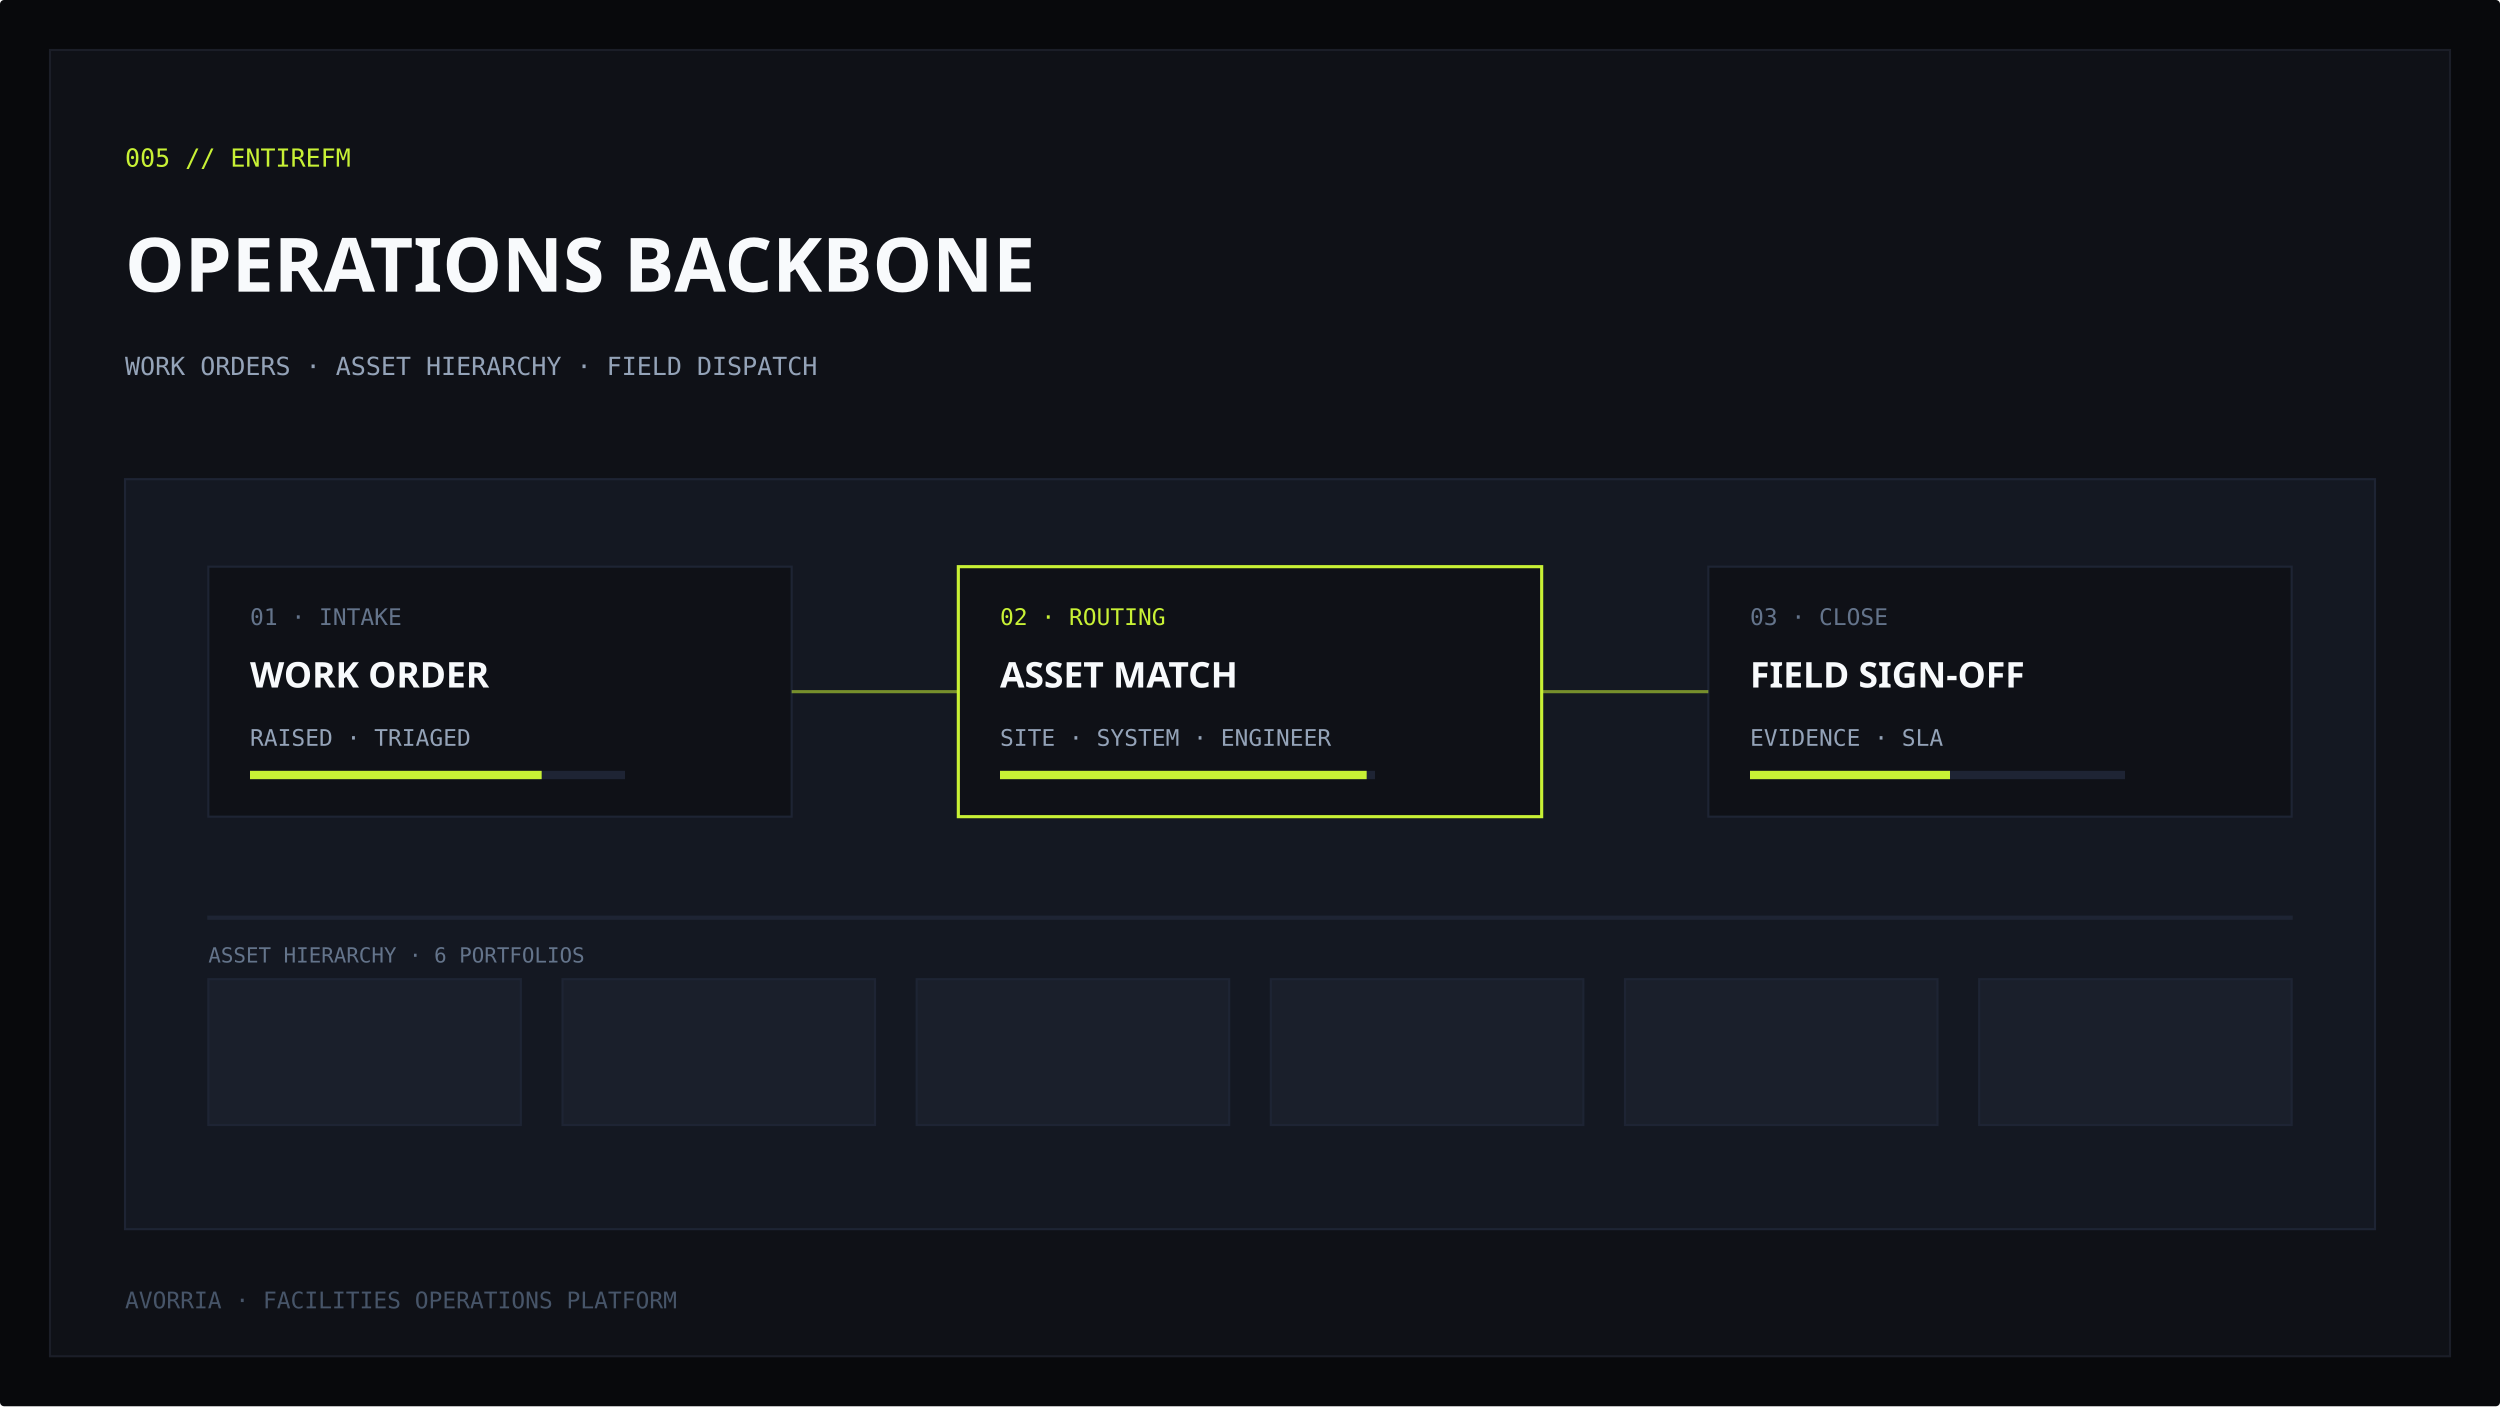
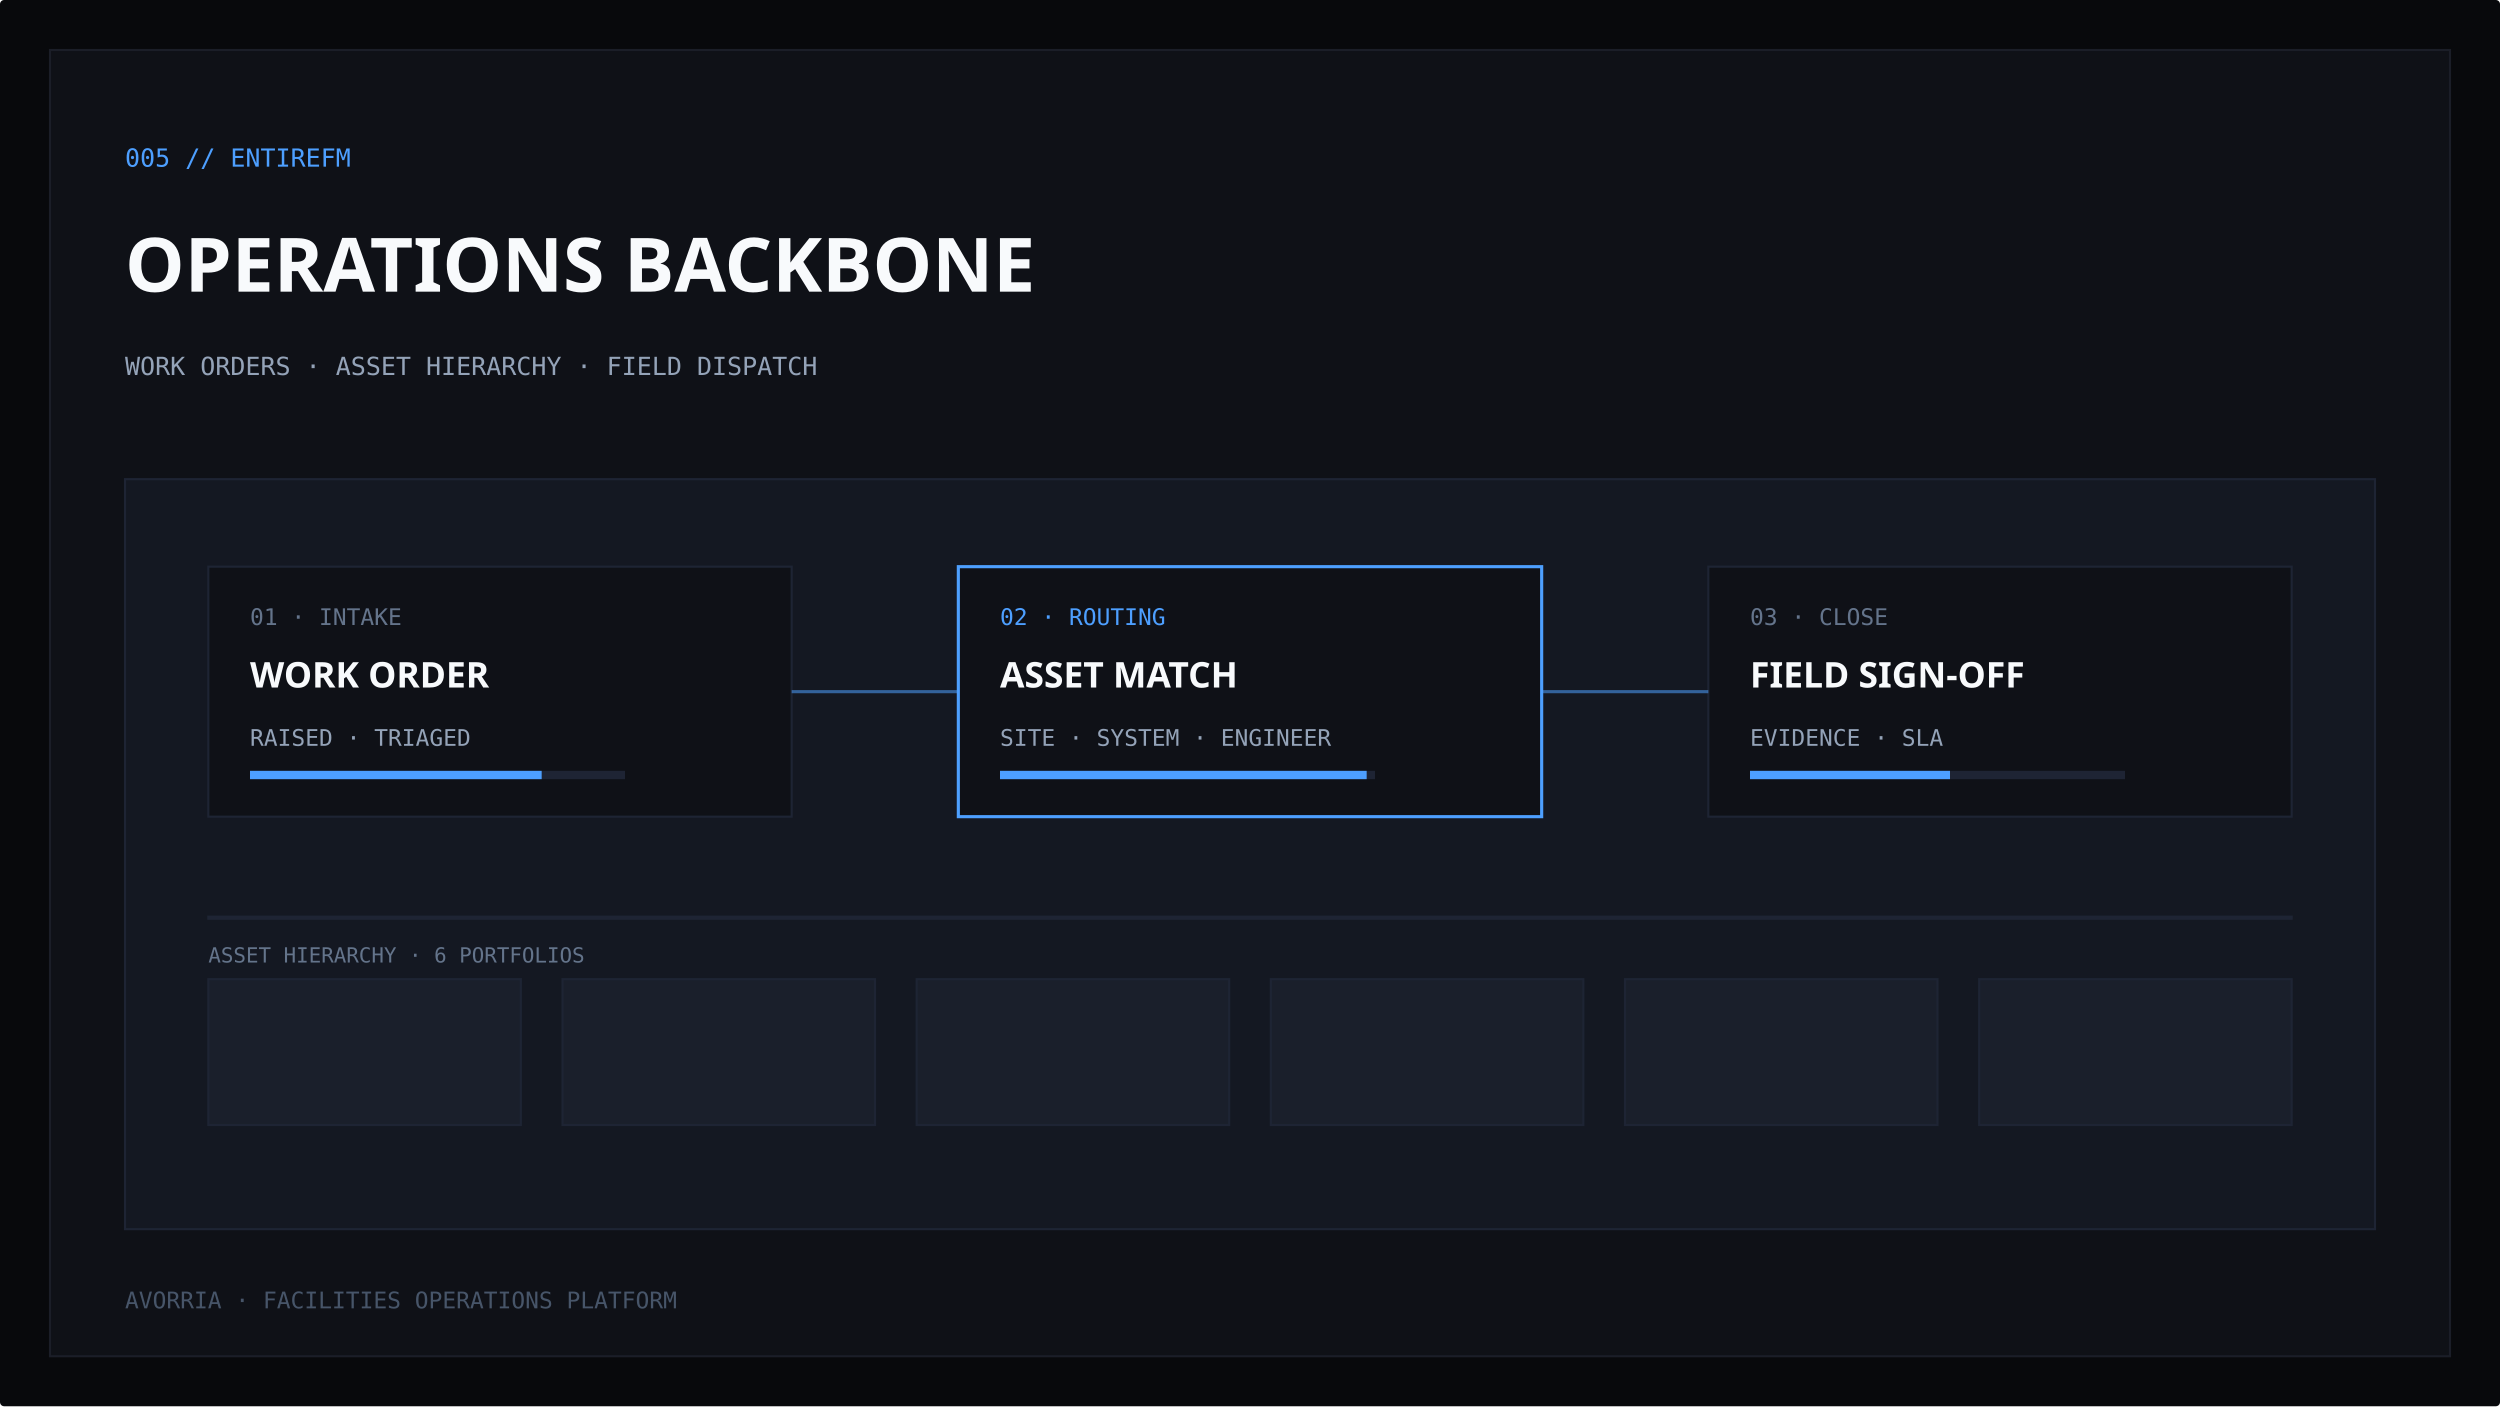
<svg xmlns="http://www.w3.org/2000/svg" width="1200" height="675" viewBox="0 0 1200 675" fill="none">
  <rect width="1200" height="675" fill="#08090C" rx="2" />
  <rect x="24" y="24" width="1152" height="627" fill="#0F1117" stroke="#1B1E28" stroke-width="1" />
-   <text x="60" y="80" font-family="monospace" font-size="12" fill="#C8F135">005 // ENTIREFM</text>
+   <text x="60" y="80" font-family="monospace" font-size="12" fill="#4D9FFF">005 // ENTIREFM</text>
  <text x="60" y="140" font-family="sans-serif" font-size="36" font-weight="900" fill="#F8FAFC">OPERATIONS BACKBONE</text>
  <text x="60" y="180" font-family="monospace" font-size="12" fill="#94A3B8">WORK ORDERS · ASSET HIERARCHY · FIELD DISPATCH</text>
  <rect x="60" y="230" width="1080" height="360" fill="#141822" stroke="#1E2434" stroke-width="1" />
  <g>
    <rect x="100" y="272" width="280" height="120" fill="#0F1117" stroke="#1E2434" />
    <text x="120" y="300" font-family="monospace" font-size="11" fill="#64748B">01 · INTAKE</text>
    <text x="120" y="330" font-family="sans-serif" font-size="17" font-weight="700" fill="#F8FAFC">WORK ORDER</text>
    <text x="120" y="358" font-family="monospace" font-size="11" fill="#94A3B8">RAISED · TRIAGED</text>
    <rect x="120" y="370" width="180" height="4" fill="#1E2434" />
-     <rect x="120" y="370" width="140" height="4" fill="#C8F135" />
+     <rect x="120" y="370" width="140" height="4" fill="#4D9FFF" />
  </g>
  <g>
-     <rect x="460" y="272" width="280" height="120" fill="#0F1117" stroke="#C8F135" stroke-width="1.5" />
-     <text x="480" y="300" font-family="monospace" font-size="11" fill="#C8F135">02 · ROUTING</text>
+     <rect x="460" y="272" width="280" height="120" fill="#0F1117" stroke="#4D9FFF" stroke-width="1.5" />
+     <text x="480" y="300" font-family="monospace" font-size="11" fill="#4D9FFF">02 · ROUTING</text>
    <text x="480" y="330" font-family="sans-serif" font-size="17" font-weight="700" fill="#F8FAFC">ASSET MATCH</text>
    <text x="480" y="358" font-family="monospace" font-size="11" fill="#94A3B8">SITE · SYSTEM · ENGINEER</text>
    <rect x="480" y="370" width="180" height="4" fill="#1E2434" />
-     <rect x="480" y="370" width="176" height="4" fill="#C8F135" />
+     <rect x="480" y="370" width="176" height="4" fill="#4D9FFF" />
  </g>
  <g>
    <rect x="820" y="272" width="280" height="120" fill="#0F1117" stroke="#1E2434" />
    <text x="840" y="300" font-family="monospace" font-size="11" fill="#64748B">03 · CLOSE</text>
    <text x="840" y="330" font-family="sans-serif" font-size="17" font-weight="700" fill="#F8FAFC">FIELD SIGN-OFF</text>
    <text x="840" y="358" font-family="monospace" font-size="11" fill="#94A3B8">EVIDENCE · SLA</text>
    <rect x="840" y="370" width="180" height="4" fill="#1E2434" />
-     <rect x="840" y="370" width="96" height="4" fill="#C8F135" />
+     <rect x="840" y="370" width="96" height="4" fill="#4D9FFF" />
  </g>
-   <g stroke="#C8F135" stroke-width="1.5" opacity="0.55">
+   <g stroke="#4D9FFF" stroke-width="1.5" opacity="0.55">
    <line x1="380" y1="332" x2="460" y2="332" />
    <line x1="740" y1="332" x2="820" y2="332" />
  </g>
  <g stroke="#1E2434" stroke-width="1" fill="#1A1F2B">
    <rect x="100" y="440" width="1000" height="1" />
    <rect x="100" y="470" width="150" height="70" />
    <rect x="270" y="470" width="150" height="70" />
    <rect x="440" y="470" width="150" height="70" />
    <rect x="610" y="470" width="150" height="70" />
    <rect x="780" y="470" width="150" height="70" />
    <rect x="950" y="470" width="150" height="70" />
  </g>
  <text x="100" y="462" font-family="monospace" font-size="10" fill="#64748B">ASSET HIERARCHY · 6 PORTFOLIOS</text>
  <text x="60" y="628" font-family="monospace" font-size="11" fill="#475569">AVORRIA · FACILITIES OPERATIONS PLATFORM</text>
</svg>
